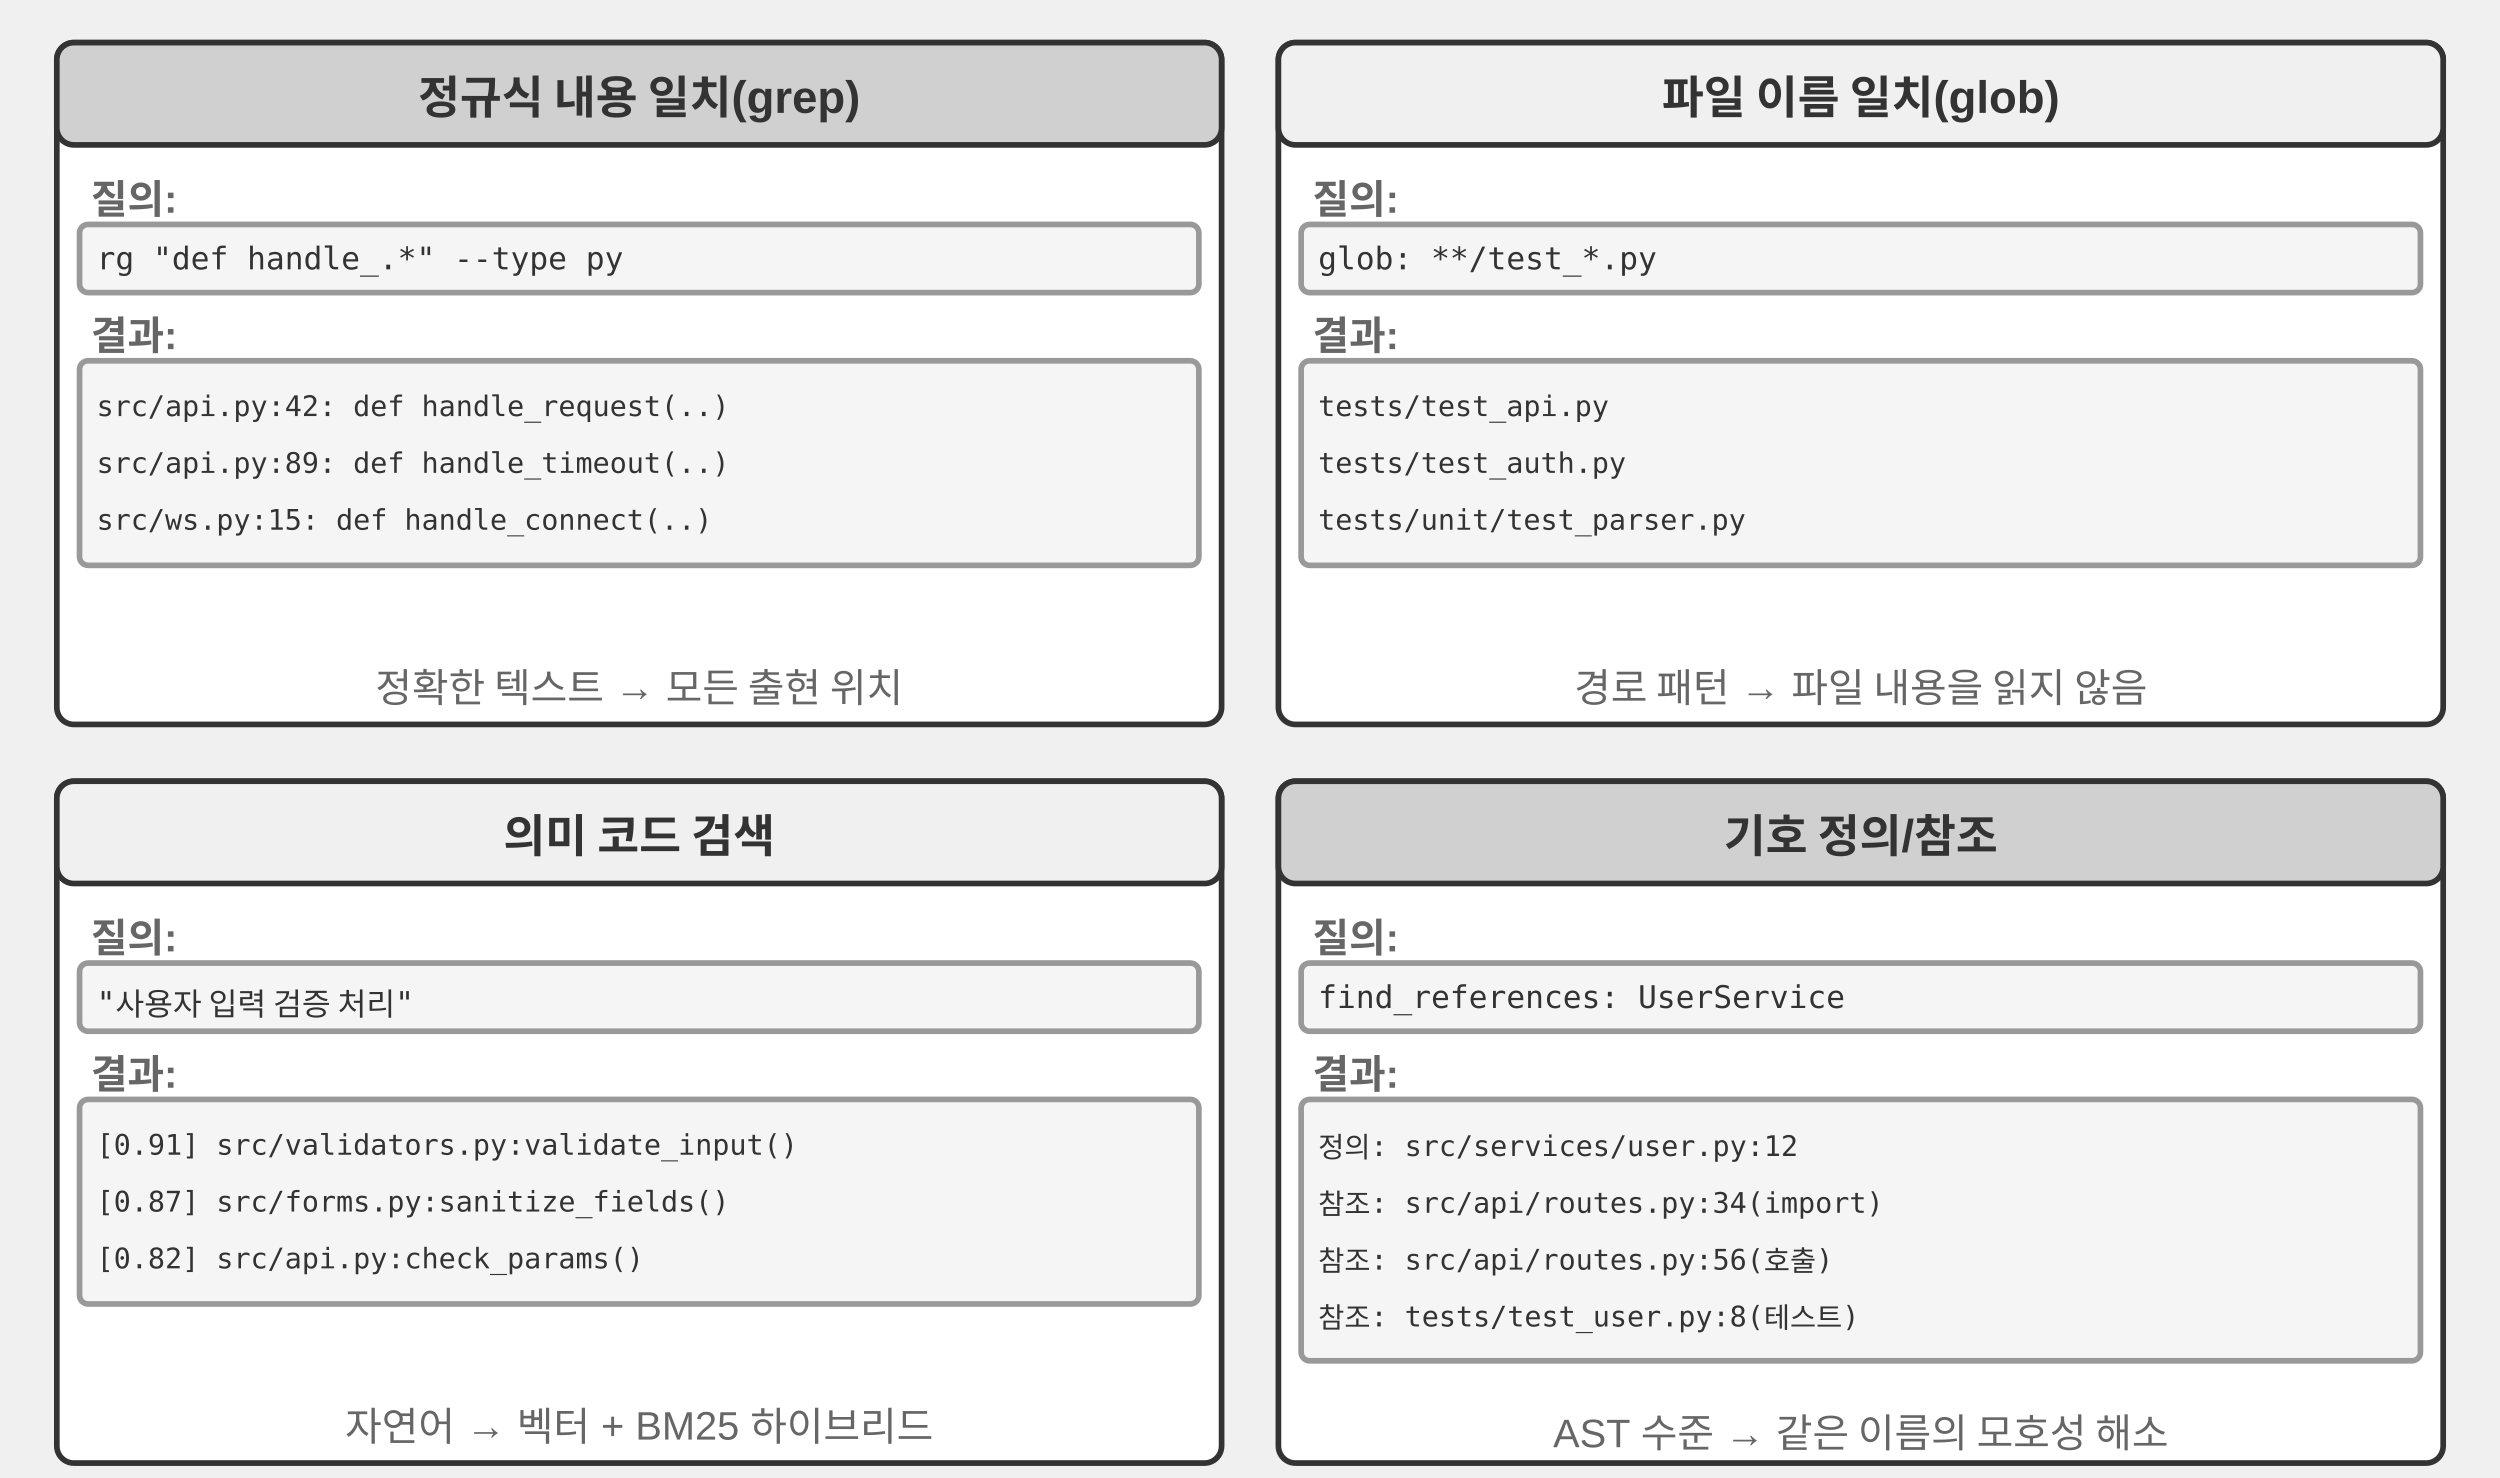
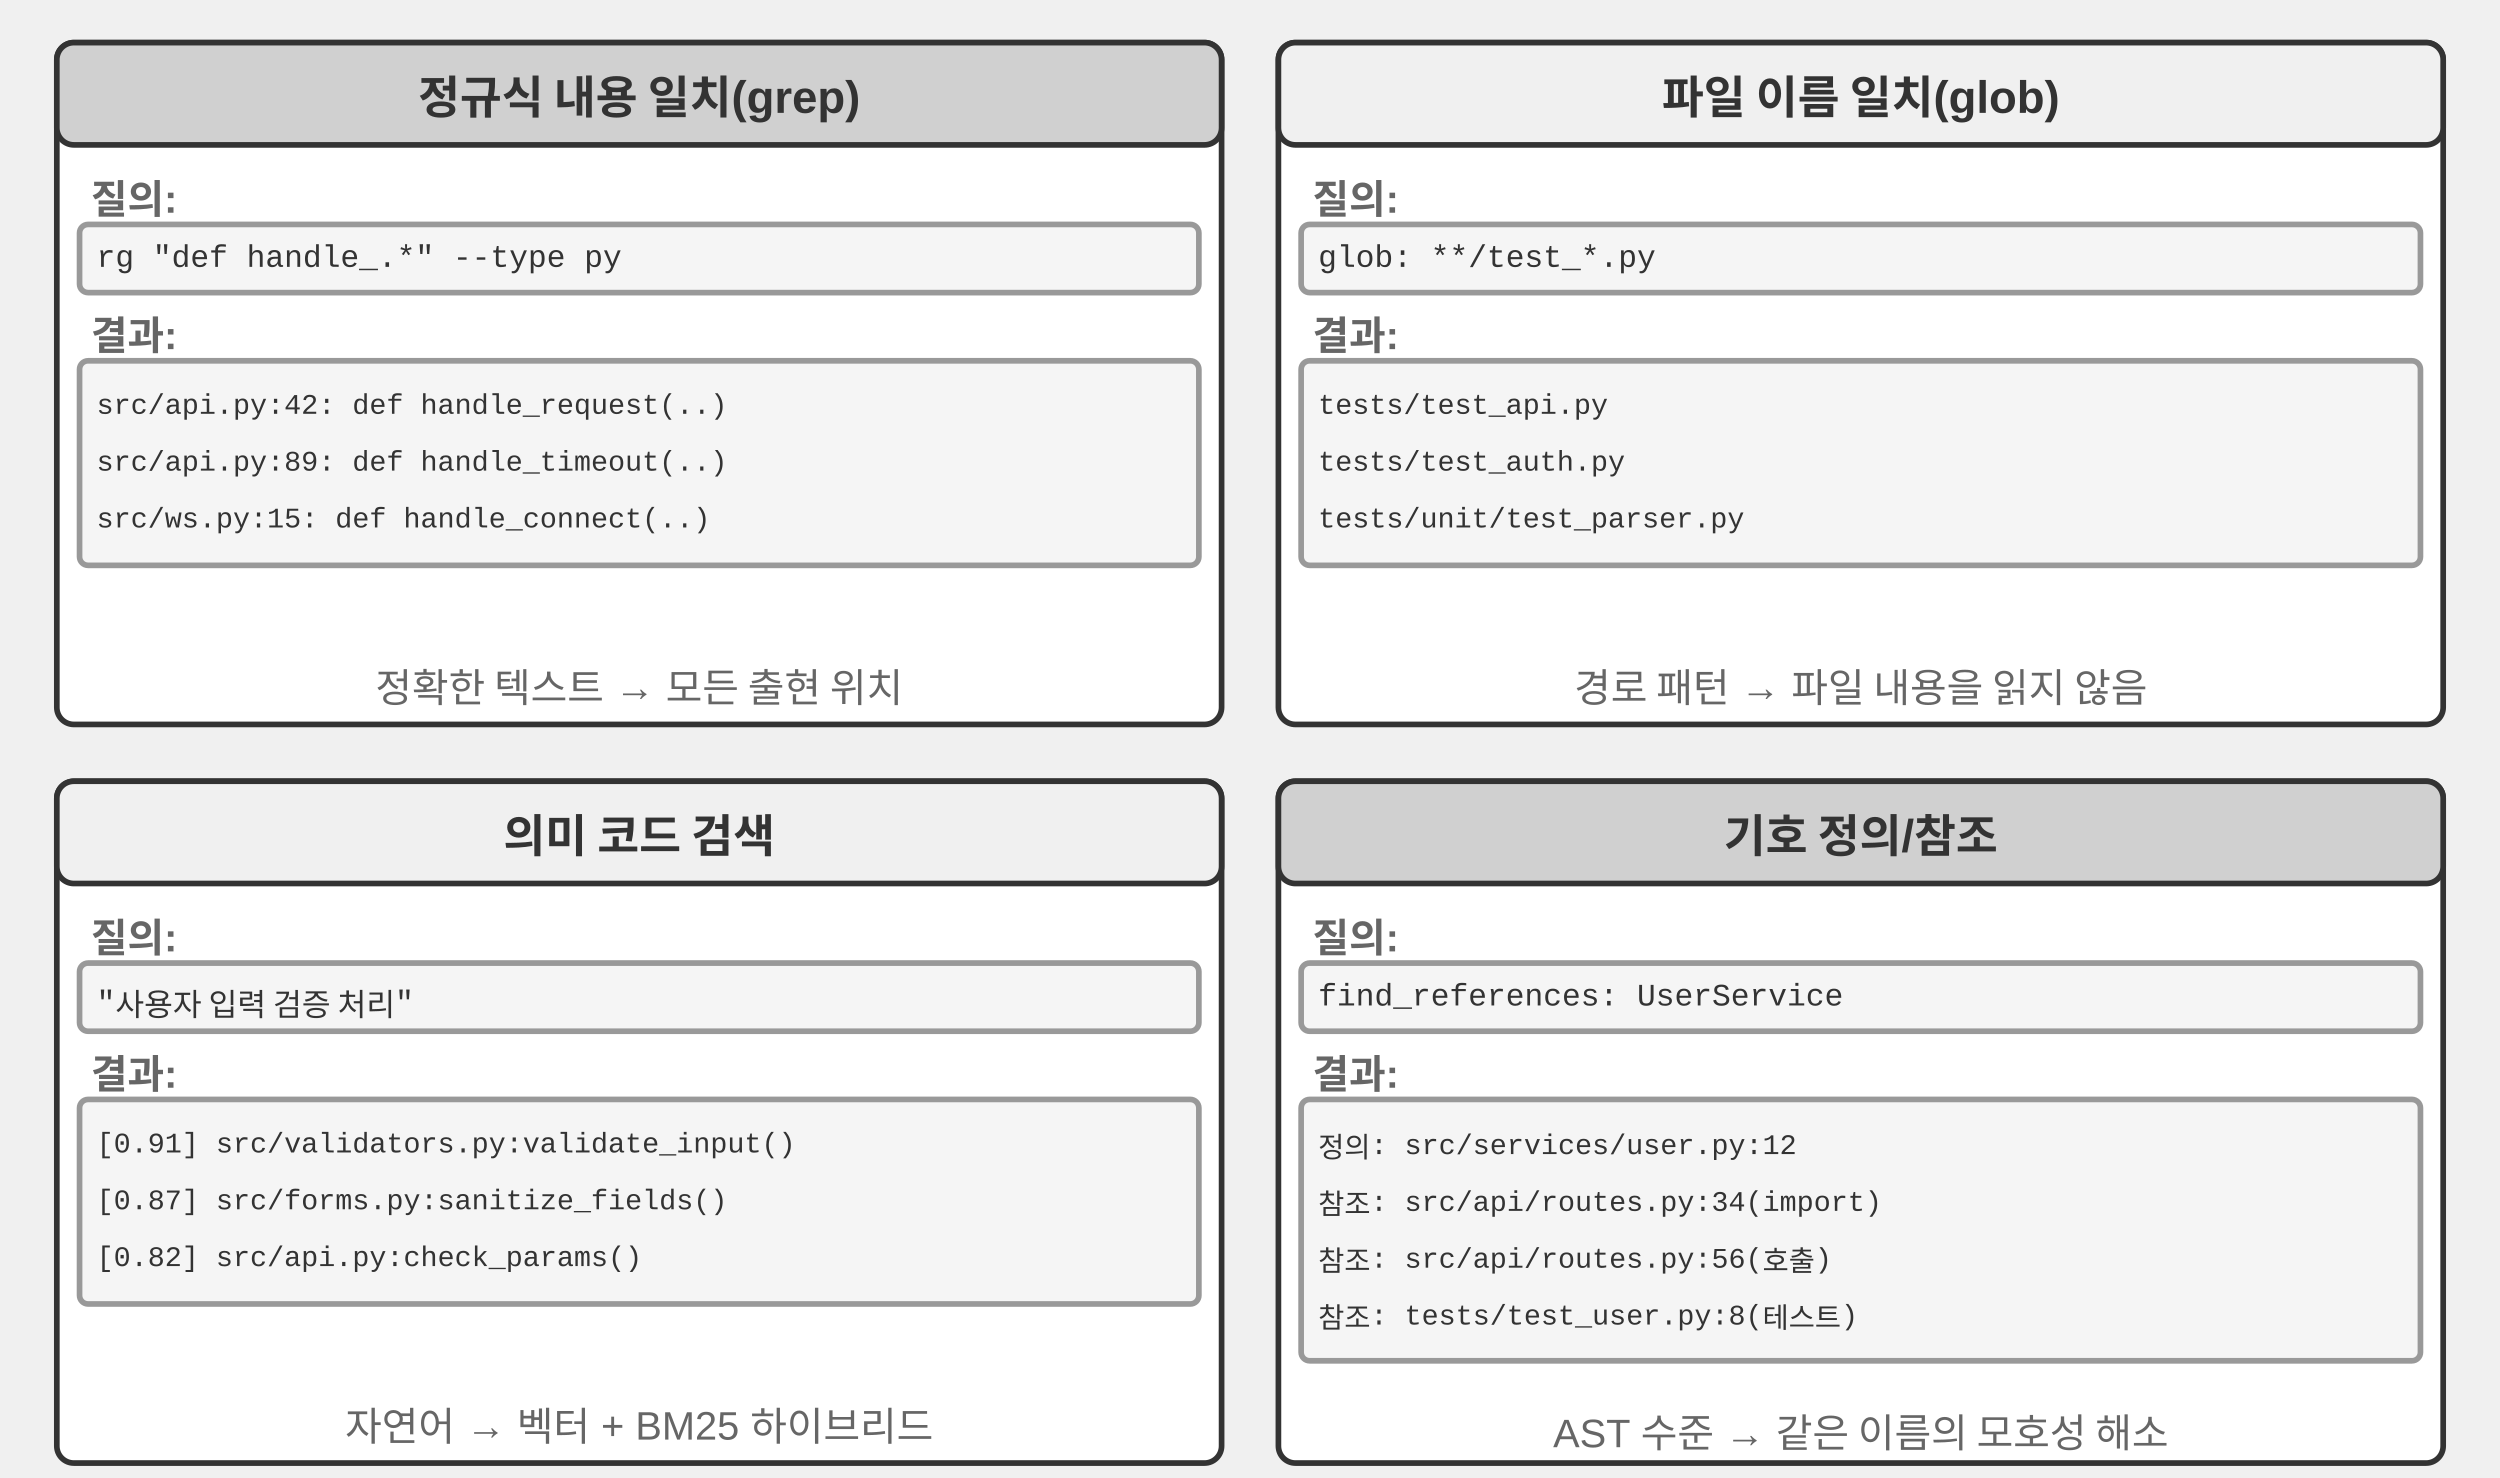
<svg xmlns="http://www.w3.org/2000/svg" viewBox="0 40 880 520" width="880" height="520" style="background:#ffffff">
  <defs>
    <marker id="ah" markerWidth="12" markerHeight="8" refX="12" refY="4" orient="auto">
      <polygon points="0 0, 12 4, 0 8" fill="#333333" />
    </marker>
    <marker id="ah-light" markerWidth="12" markerHeight="8" refX="12" refY="4" orient="auto">
      <polygon points="0 0, 12 4, 0 8" fill="#999999" />
    </marker>
  </defs>
  <rect x="20" y="55" width="410" height="240" rx="6" fill="#ffffff" stroke="#333333" stroke-width="2" />
  <rect x="20" y="55" width="410" height="36" rx="6" fill="#d0d0d0" stroke="#333333" stroke-width="2" />
-   <text x="225.0" y="73" font-family="'Apple SD Gothic Neo', 'Malgun Gothic', Arial, sans-serif" font-size="16" fill="#333333" text-anchor="middle" dominant-baseline="central" font-weight="bold">정규식 내용 일치(grep)</text>
-   <text x="32" y="109" font-family="'Apple SD Gothic Neo', 'Malgun Gothic', Arial, sans-serif" font-size="14" fill="#666666" text-anchor="start" dominant-baseline="central" font-weight="bold">질의:</text>
+   <text x="225.0" y="73" font-family="Arial, 'Helvetica Neue', Helvetica, 'PingFang SC', 'Microsoft YaHei', sans-serif" font-size="16" fill="#333333" text-anchor="middle" dominant-baseline="central" font-weight="bold">정규식 내용 일치(grep)</text>
+   <text x="32" y="109" font-family="Arial, 'Helvetica Neue', Helvetica, 'PingFang SC', 'Microsoft YaHei', sans-serif" font-size="14" fill="#666666" text-anchor="start" dominant-baseline="central" font-weight="bold">질의:</text>
  <rect x="28" y="119" width="394" height="24" rx="3" fill="#f5f5f5" stroke="#999999" stroke-width="2" />
-   <text x="34" y="131" font-family="'Apple SD Gothic Neo', 'Malgun Gothic', monospace" font-size="11" fill="#333333" text-anchor="start" dominant-baseline="central">rg "def handle_.*" --type py</text>
-   <text x="32" y="157" font-family="'Apple SD Gothic Neo', 'Malgun Gothic', Arial, sans-serif" font-size="14" fill="#666666" text-anchor="start" dominant-baseline="central" font-weight="bold">결과:</text>
+   <text x="34" y="131" font-family="'Courier New', Courier, monospace" font-size="11" fill="#333333" text-anchor="start" dominant-baseline="central">rg "def handle_.*" --type py</text>
+   <text x="32" y="157" font-family="Arial, 'Helvetica Neue', Helvetica, 'PingFang SC', 'Microsoft YaHei', sans-serif" font-size="14" fill="#666666" text-anchor="start" dominant-baseline="central" font-weight="bold">결과:</text>
  <rect x="28" y="167" width="394" height="72" rx="3" fill="#f5f5f5" stroke="#999999" stroke-width="2" />
-   <text x="34" y="183" font-family="'Apple SD Gothic Neo', 'Malgun Gothic', monospace" font-size="10" fill="#333333" text-anchor="start" dominant-baseline="central">src/api.py:42:  def handle_request(..)</text>
-   <text x="34" y="203" font-family="'Apple SD Gothic Neo', 'Malgun Gothic', monospace" font-size="10" fill="#333333" text-anchor="start" dominant-baseline="central">src/api.py:89:  def handle_timeout(..)</text>
-   <text x="34" y="223" font-family="'Apple SD Gothic Neo', 'Malgun Gothic', monospace" font-size="10" fill="#333333" text-anchor="start" dominant-baseline="central">src/ws.py:15:   def handle_connect(..)</text>
-   <text x="225.0" y="281" font-family="'Apple SD Gothic Neo', 'Malgun Gothic', Arial, sans-serif" font-size="14" fill="#666666" text-anchor="middle" dominant-baseline="central" font-weight="normal">정확한 텍스트 → 모든 출현 위치</text>
+   <text x="34" y="183" font-family="'Courier New', Courier, monospace" font-size="10" fill="#333333" text-anchor="start" dominant-baseline="central">src/api.py:42:  def handle_request(..)</text>
+   <text x="34" y="203" font-family="'Courier New', Courier, monospace" font-size="10" fill="#333333" text-anchor="start" dominant-baseline="central">src/api.py:89:  def handle_timeout(..)</text>
+   <text x="34" y="223" font-family="'Courier New', Courier, monospace" font-size="10" fill="#333333" text-anchor="start" dominant-baseline="central">src/ws.py:15:   def handle_connect(..)</text>
+   <text x="225.0" y="281" font-family="Arial, 'Helvetica Neue', Helvetica, 'PingFang SC', 'Microsoft YaHei', sans-serif" font-size="14" fill="#666666" text-anchor="middle" dominant-baseline="central" font-weight="normal">정확한 텍스트 → 모든 출현 위치</text>
  <rect x="450" y="55" width="410" height="240" rx="6" fill="#ffffff" stroke="#333333" stroke-width="2" />
  <rect x="450" y="55" width="410" height="36" rx="6" fill="#f0f0f0" stroke="#333333" stroke-width="2" />
-   <text x="655.0" y="73" font-family="'Apple SD Gothic Neo', 'Malgun Gothic', Arial, sans-serif" font-size="16" fill="#333333" text-anchor="middle" dominant-baseline="central" font-weight="bold">파일 이름 일치(glob)</text>
-   <text x="462" y="109" font-family="'Apple SD Gothic Neo', 'Malgun Gothic', Arial, sans-serif" font-size="14" fill="#666666" text-anchor="start" dominant-baseline="central" font-weight="bold">질의:</text>
+   <text x="655.0" y="73" font-family="Arial, 'Helvetica Neue', Helvetica, 'PingFang SC', 'Microsoft YaHei', sans-serif" font-size="16" fill="#333333" text-anchor="middle" dominant-baseline="central" font-weight="bold">파일 이름 일치(glob)</text>
+   <text x="462" y="109" font-family="Arial, 'Helvetica Neue', Helvetica, 'PingFang SC', 'Microsoft YaHei', sans-serif" font-size="14" fill="#666666" text-anchor="start" dominant-baseline="central" font-weight="bold">질의:</text>
  <rect x="458" y="119" width="394" height="24" rx="3" fill="#f5f5f5" stroke="#999999" stroke-width="2" />
-   <text x="464" y="131" font-family="'Apple SD Gothic Neo', 'Malgun Gothic', monospace" font-size="11" fill="#333333" text-anchor="start" dominant-baseline="central">glob: **/test_*.py</text>
-   <text x="462" y="157" font-family="'Apple SD Gothic Neo', 'Malgun Gothic', Arial, sans-serif" font-size="14" fill="#666666" text-anchor="start" dominant-baseline="central" font-weight="bold">결과:</text>
+   <text x="464" y="131" font-family="'Courier New', Courier, monospace" font-size="11" fill="#333333" text-anchor="start" dominant-baseline="central">glob: **/test_*.py</text>
+   <text x="462" y="157" font-family="Arial, 'Helvetica Neue', Helvetica, 'PingFang SC', 'Microsoft YaHei', sans-serif" font-size="14" fill="#666666" text-anchor="start" dominant-baseline="central" font-weight="bold">결과:</text>
  <rect x="458" y="167" width="394" height="72" rx="3" fill="#f5f5f5" stroke="#999999" stroke-width="2" />
-   <text x="464" y="183" font-family="'Apple SD Gothic Neo', 'Malgun Gothic', monospace" font-size="10" fill="#333333" text-anchor="start" dominant-baseline="central">tests/test_api.py</text>
-   <text x="464" y="203" font-family="'Apple SD Gothic Neo', 'Malgun Gothic', monospace" font-size="10" fill="#333333" text-anchor="start" dominant-baseline="central">tests/test_auth.py</text>
-   <text x="464" y="223" font-family="'Apple SD Gothic Neo', 'Malgun Gothic', monospace" font-size="10" fill="#333333" text-anchor="start" dominant-baseline="central">tests/unit/test_parser.py</text>
-   <text x="655.0" y="281" font-family="'Apple SD Gothic Neo', 'Malgun Gothic', Arial, sans-serif" font-size="14" fill="#666666" text-anchor="middle" dominant-baseline="central" font-weight="normal">경로 패턴 → 파일 내용을 읽지 않음</text>
+   <text x="464" y="183" font-family="'Courier New', Courier, monospace" font-size="10" fill="#333333" text-anchor="start" dominant-baseline="central">tests/test_api.py</text>
+   <text x="464" y="203" font-family="'Courier New', Courier, monospace" font-size="10" fill="#333333" text-anchor="start" dominant-baseline="central">tests/test_auth.py</text>
+   <text x="464" y="223" font-family="'Courier New', Courier, monospace" font-size="10" fill="#333333" text-anchor="start" dominant-baseline="central">tests/unit/test_parser.py</text>
+   <text x="655.0" y="281" font-family="Arial, 'Helvetica Neue', Helvetica, 'PingFang SC', 'Microsoft YaHei', sans-serif" font-size="14" fill="#666666" text-anchor="middle" dominant-baseline="central" font-weight="normal">경로 패턴 → 파일 내용을 읽지 않음</text>
  <rect x="20" y="315" width="410" height="240" rx="6" fill="#ffffff" stroke="#333333" stroke-width="2" />
  <rect x="20" y="315" width="410" height="36" rx="6" fill="#f0f0f0" stroke="#333333" stroke-width="2" />
-   <text x="225.0" y="333" font-family="'Apple SD Gothic Neo', 'Malgun Gothic', Arial, sans-serif" font-size="16" fill="#333333" text-anchor="middle" dominant-baseline="central" font-weight="bold">의미 코드 검색</text>
-   <text x="32" y="369" font-family="'Apple SD Gothic Neo', 'Malgun Gothic', Arial, sans-serif" font-size="14" fill="#666666" text-anchor="start" dominant-baseline="central" font-weight="bold">질의:</text>
+   <text x="225.0" y="333" font-family="Arial, 'Helvetica Neue', Helvetica, 'PingFang SC', 'Microsoft YaHei', sans-serif" font-size="16" fill="#333333" text-anchor="middle" dominant-baseline="central" font-weight="bold">의미 코드 검색</text>
+   <text x="32" y="369" font-family="Arial, 'Helvetica Neue', Helvetica, 'PingFang SC', 'Microsoft YaHei', sans-serif" font-size="14" fill="#666666" text-anchor="start" dominant-baseline="central" font-weight="bold">질의:</text>
  <rect x="28" y="379" width="394" height="24" rx="3" fill="#f5f5f5" stroke="#999999" stroke-width="2" />
-   <text x="34" y="391" font-family="'Apple SD Gothic Neo', 'Malgun Gothic', monospace" font-size="11" fill="#333333" text-anchor="start" dominant-baseline="central">"사용자 입력 검증 처리"</text>
-   <text x="32" y="417" font-family="'Apple SD Gothic Neo', 'Malgun Gothic', Arial, sans-serif" font-size="14" fill="#666666" text-anchor="start" dominant-baseline="central" font-weight="bold">결과:</text>
+   <text x="34" y="391" font-family="'Courier New', Courier, monospace" font-size="11" fill="#333333" text-anchor="start" dominant-baseline="central">"사용자 입력 검증 처리"</text>
+   <text x="32" y="417" font-family="Arial, 'Helvetica Neue', Helvetica, 'PingFang SC', 'Microsoft YaHei', sans-serif" font-size="14" fill="#666666" text-anchor="start" dominant-baseline="central" font-weight="bold">결과:</text>
  <rect x="28" y="427" width="394" height="72" rx="3" fill="#f5f5f5" stroke="#999999" stroke-width="2" />
-   <text x="34" y="443" font-family="'Apple SD Gothic Neo', 'Malgun Gothic', monospace" font-size="10" fill="#333333" text-anchor="start" dominant-baseline="central">[0.91] src/validators.py:validate_input()</text>
-   <text x="34" y="463" font-family="'Apple SD Gothic Neo', 'Malgun Gothic', monospace" font-size="10" fill="#333333" text-anchor="start" dominant-baseline="central">[0.87] src/forms.py:sanitize_fields()</text>
-   <text x="34" y="483" font-family="'Apple SD Gothic Neo', 'Malgun Gothic', monospace" font-size="10" fill="#333333" text-anchor="start" dominant-baseline="central">[0.82] src/api.py:check_params()</text>
-   <text x="225.0" y="541" font-family="'Apple SD Gothic Neo', 'Malgun Gothic', Arial, sans-serif" font-size="14" fill="#666666" text-anchor="middle" dominant-baseline="central" font-weight="normal">자연어 → 벡터 + BM25 하이브리드</text>
+   <text x="34" y="443" font-family="'Courier New', Courier, monospace" font-size="10" fill="#333333" text-anchor="start" dominant-baseline="central">[0.91] src/validators.py:validate_input()</text>
+   <text x="34" y="463" font-family="'Courier New', Courier, monospace" font-size="10" fill="#333333" text-anchor="start" dominant-baseline="central">[0.87] src/forms.py:sanitize_fields()</text>
+   <text x="34" y="483" font-family="'Courier New', Courier, monospace" font-size="10" fill="#333333" text-anchor="start" dominant-baseline="central">[0.82] src/api.py:check_params()</text>
+   <text x="225.0" y="541" font-family="Arial, 'Helvetica Neue', Helvetica, 'PingFang SC', 'Microsoft YaHei', sans-serif" font-size="14" fill="#666666" text-anchor="middle" dominant-baseline="central" font-weight="normal">자연어 → 벡터 + BM25 하이브리드</text>
  <rect x="450" y="315" width="410" height="240" rx="6" fill="#ffffff" stroke="#333333" stroke-width="2" />
  <rect x="450" y="315" width="410" height="36" rx="6" fill="#d0d0d0" stroke="#333333" stroke-width="2" />
-   <text x="655.0" y="333" font-family="'Apple SD Gothic Neo', 'Malgun Gothic', Arial, sans-serif" font-size="16" fill="#333333" text-anchor="middle" dominant-baseline="central" font-weight="bold">기호 정의/참조</text>
-   <text x="462" y="369" font-family="'Apple SD Gothic Neo', 'Malgun Gothic', Arial, sans-serif" font-size="14" fill="#666666" text-anchor="start" dominant-baseline="central" font-weight="bold">질의:</text>
+   <text x="655.0" y="333" font-family="Arial, 'Helvetica Neue', Helvetica, 'PingFang SC', 'Microsoft YaHei', sans-serif" font-size="16" fill="#333333" text-anchor="middle" dominant-baseline="central" font-weight="bold">기호 정의/참조</text>
+   <text x="462" y="369" font-family="Arial, 'Helvetica Neue', Helvetica, 'PingFang SC', 'Microsoft YaHei', sans-serif" font-size="14" fill="#666666" text-anchor="start" dominant-baseline="central" font-weight="bold">질의:</text>
  <rect x="458" y="379" width="394" height="24" rx="3" fill="#f5f5f5" stroke="#999999" stroke-width="2" />
-   <text x="464" y="391" font-family="'Apple SD Gothic Neo', 'Malgun Gothic', monospace" font-size="11" fill="#333333" text-anchor="start" dominant-baseline="central">find_references: UserService</text>
-   <text x="462" y="417" font-family="'Apple SD Gothic Neo', 'Malgun Gothic', Arial, sans-serif" font-size="14" fill="#666666" text-anchor="start" dominant-baseline="central" font-weight="bold">결과:</text>
+   <text x="464" y="391" font-family="'Courier New', Courier, monospace" font-size="11" fill="#333333" text-anchor="start" dominant-baseline="central">find_references: UserService</text>
+   <text x="462" y="417" font-family="Arial, 'Helvetica Neue', Helvetica, 'PingFang SC', 'Microsoft YaHei', sans-serif" font-size="14" fill="#666666" text-anchor="start" dominant-baseline="central" font-weight="bold">결과:</text>
  <rect x="458" y="427" width="394" height="92" rx="3" fill="#f5f5f5" stroke="#999999" stroke-width="2" />
-   <text x="464" y="443" font-family="'Apple SD Gothic Neo', 'Malgun Gothic', monospace" font-size="10" fill="#333333" text-anchor="start" dominant-baseline="central">정의: src/services/user.py:12</text>
-   <text x="464" y="463" font-family="'Apple SD Gothic Neo', 'Malgun Gothic', monospace" font-size="10" fill="#333333" text-anchor="start" dominant-baseline="central">참조: src/api/routes.py:34(import)</text>
-   <text x="464" y="483" font-family="'Apple SD Gothic Neo', 'Malgun Gothic', monospace" font-size="10" fill="#333333" text-anchor="start" dominant-baseline="central">참조: src/api/routes.py:56(호출)</text>
-   <text x="464" y="503" font-family="'Apple SD Gothic Neo', 'Malgun Gothic', monospace" font-size="10" fill="#333333" text-anchor="start" dominant-baseline="central">참조: tests/test_user.py:8(테스트)</text>
-   <text x="655.0" y="541" font-family="'Apple SD Gothic Neo', 'Malgun Gothic', Arial, sans-serif" font-size="14" fill="#666666" text-anchor="middle" dominant-baseline="central" font-weight="normal">AST 수준 → 같은 이름의 모호성 해소</text>
+   <text x="464" y="443" font-family="'Courier New', Courier, monospace" font-size="10" fill="#333333" text-anchor="start" dominant-baseline="central">정의: src/services/user.py:12</text>
+   <text x="464" y="463" font-family="'Courier New', Courier, monospace" font-size="10" fill="#333333" text-anchor="start" dominant-baseline="central">참조: src/api/routes.py:34(import)</text>
+   <text x="464" y="483" font-family="'Courier New', Courier, monospace" font-size="10" fill="#333333" text-anchor="start" dominant-baseline="central">참조: src/api/routes.py:56(호출)</text>
+   <text x="464" y="503" font-family="'Courier New', Courier, monospace" font-size="10" fill="#333333" text-anchor="start" dominant-baseline="central">참조: tests/test_user.py:8(테스트)</text>
+   <text x="655.0" y="541" font-family="Arial, 'Helvetica Neue', Helvetica, 'PingFang SC', 'Microsoft YaHei', sans-serif" font-size="14" fill="#666666" text-anchor="middle" dominant-baseline="central" font-weight="normal">AST 수준 → 같은 이름의 모호성 해소</text>
</svg>
